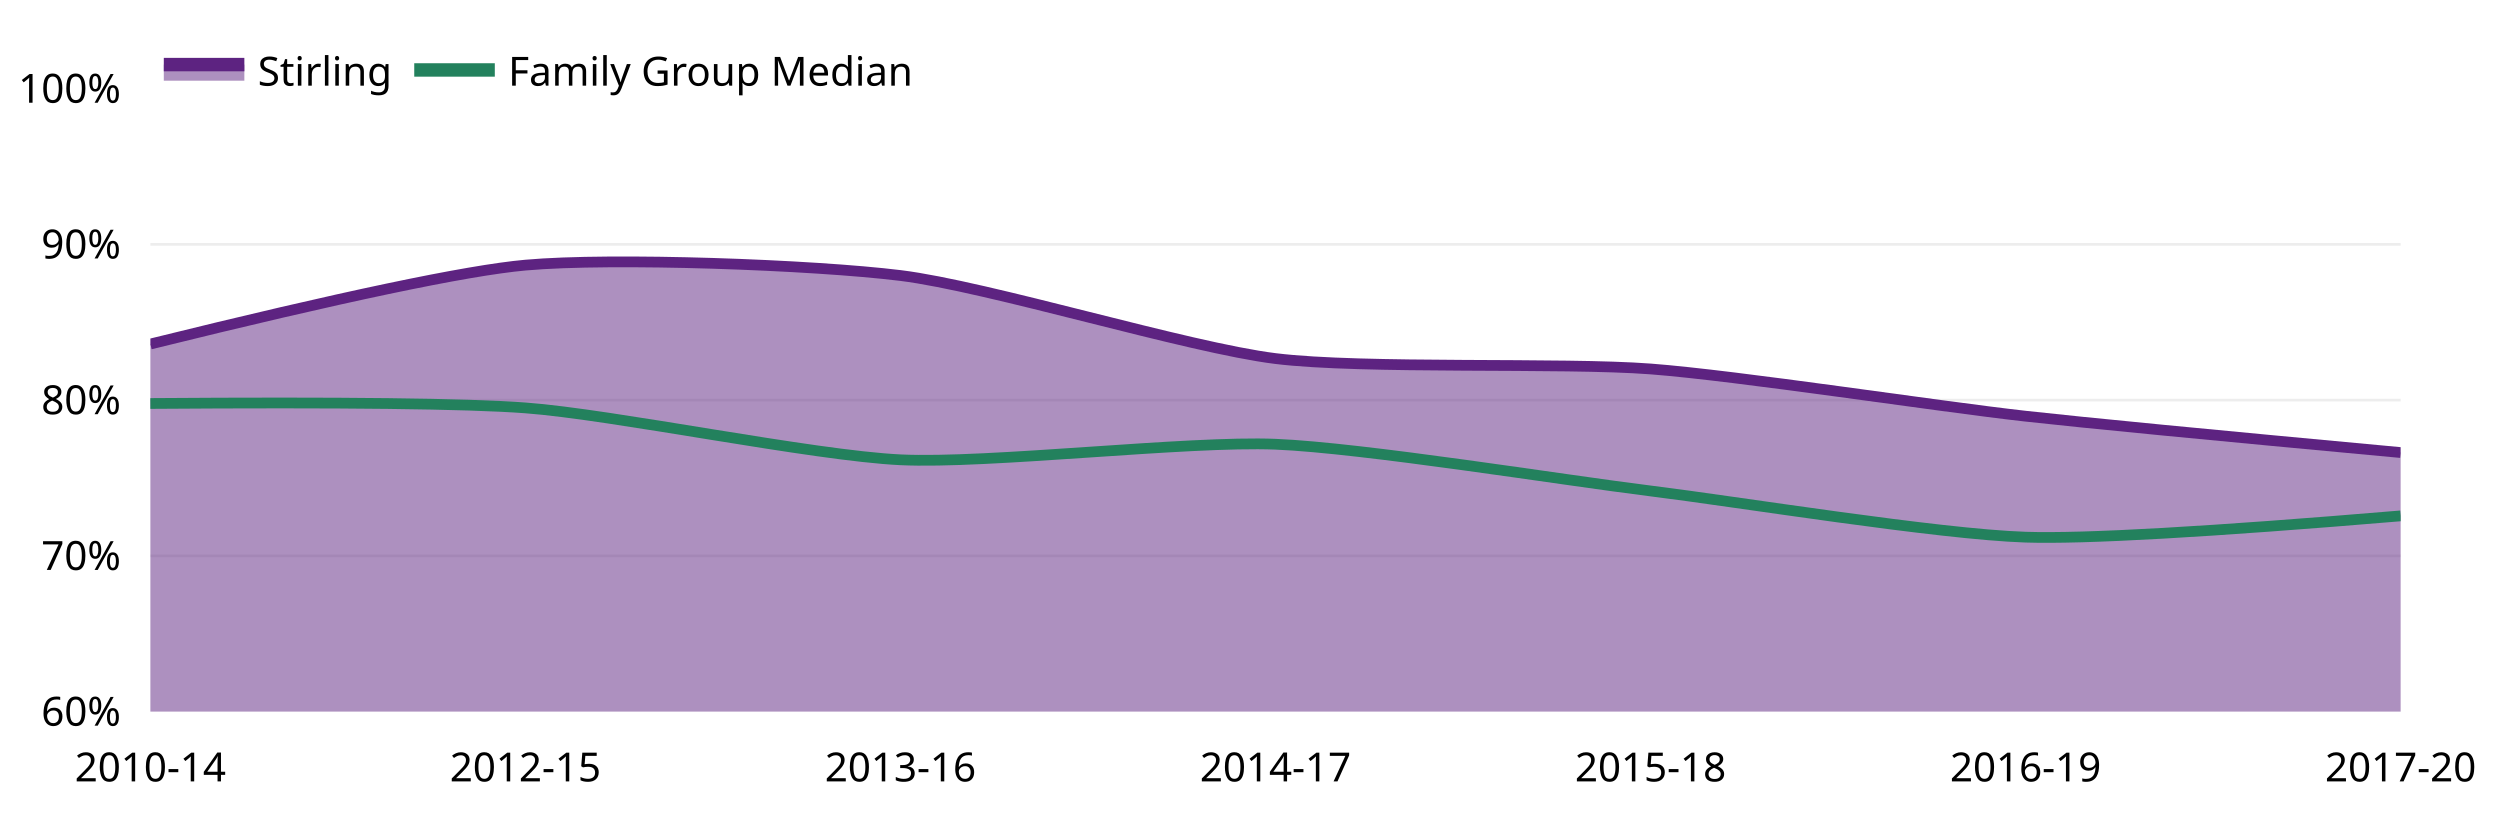
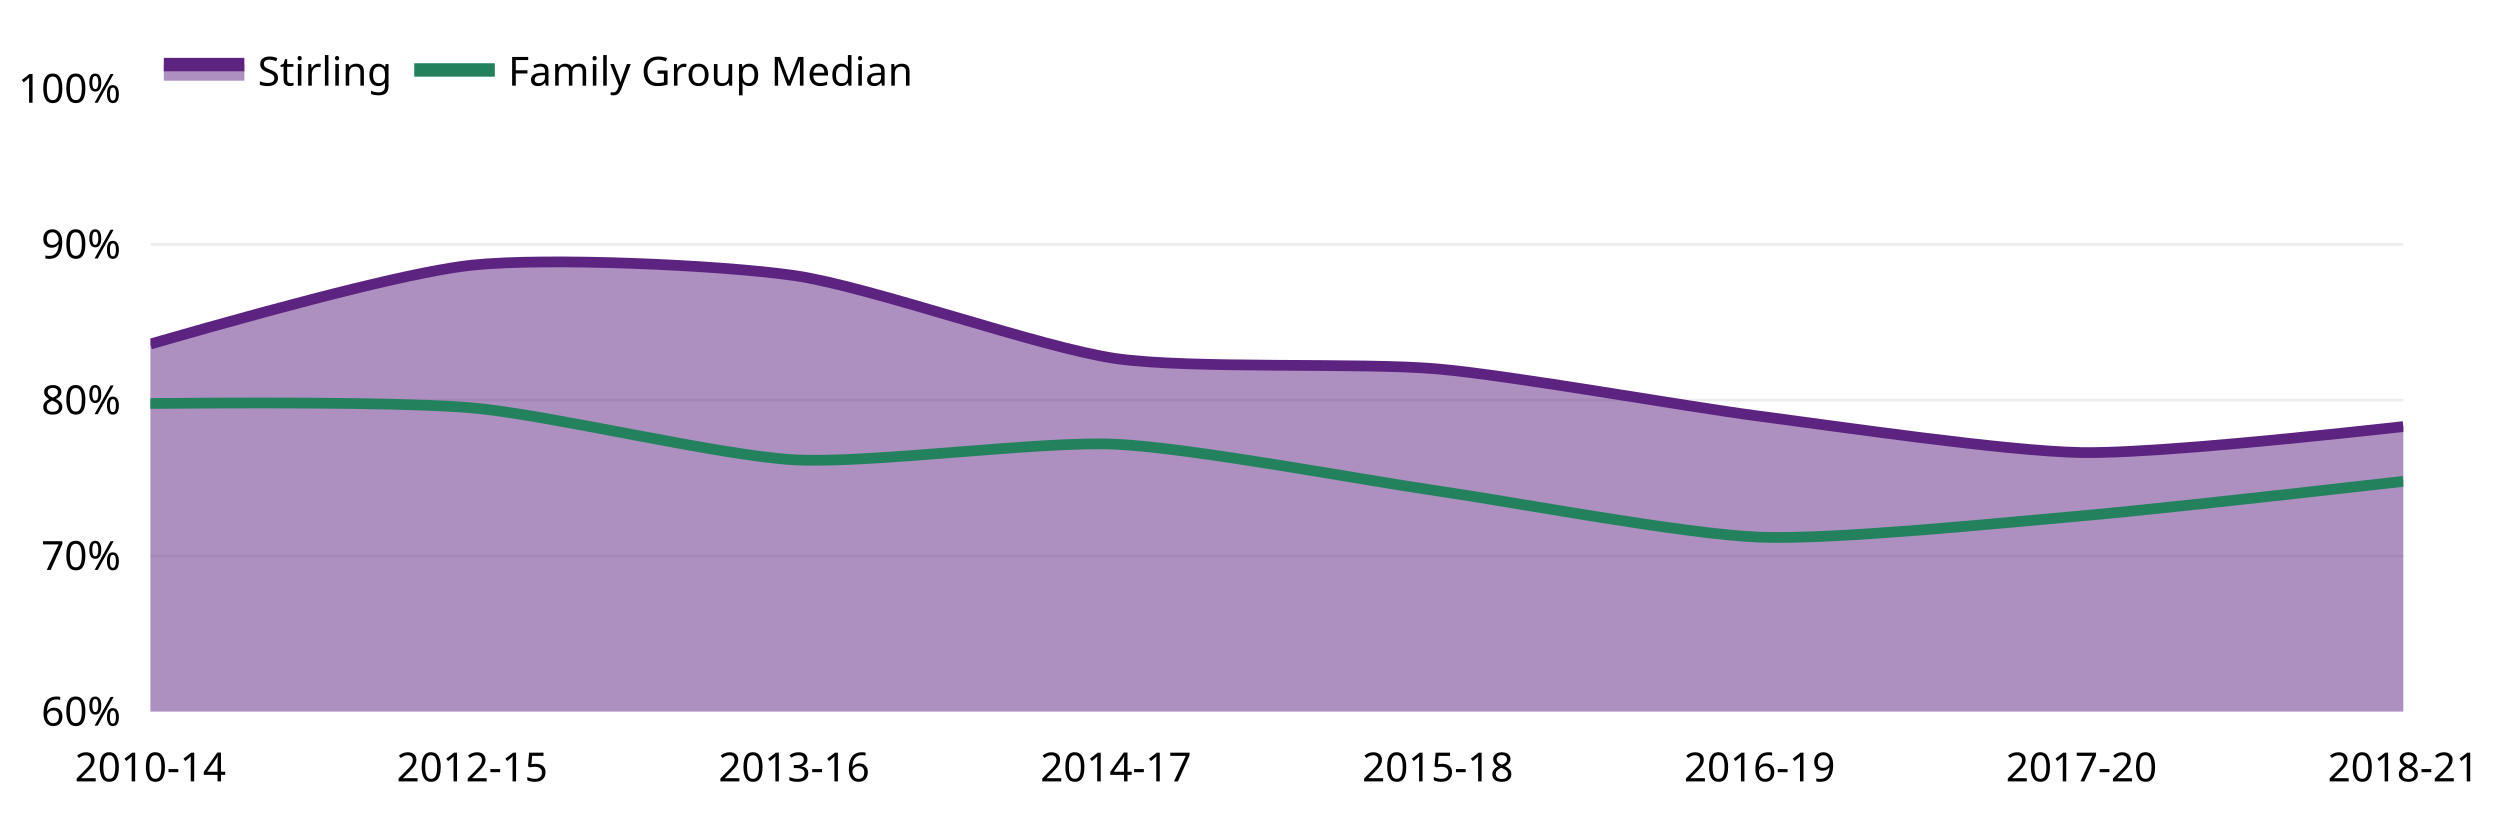
<svg xmlns="http://www.w3.org/2000/svg" class="main-svg" width="931" height="305" style="" viewBox="0 0 931 305">
  <rect x="0" y="0" width="931" height="305" style="fill: rgb(255, 255, 255); fill-opacity: 1;" />
-   <defs id="defs-b7d7cb">
+   <defs id="defs-fa77e1">
    <g class="clips">
-       <clipPath id="clipb7d7cbxyplot" class="plotclip">
-         <rect width="838" height="232" />
+       <clipPath id="clipfa77e1xyplot" class="plotclip">
+         <rect width="839" height="232" />
      </clipPath>
-       <clipPath class="axesclip" id="clipb7d7cbx">
-         <rect x="56" y="0" width="838" height="305" />
+       <clipPath class="axesclip" id="clipfa77e1x">
+         <rect x="56" y="0" width="839" height="305" />
      </clipPath>
-       <clipPath class="axesclip" id="clipb7d7cby">
+       <clipPath class="axesclip" id="clipfa77e1y">
        <rect x="0" y="33" width="931" height="232" />
      </clipPath>
-       <clipPath class="axesclip" id="clipb7d7cbxy">
-         <rect x="56" y="33" width="838" height="232" />
+       <clipPath class="axesclip" id="clipfa77e1xy">
+         <rect x="56" y="33" width="839" height="232" />
      </clipPath>
    </g>
    <g class="gradients" />
    <g class="patterns" />
  </defs>
  <g class="bglayer">
-     <rect class="bg" x="46" y="23" width="858" height="252" style="fill: rgb(0, 0, 0); fill-opacity: 0; stroke-width: 0;" />
+     <rect class="bg" x="46" y="23" width="859" height="252" style="fill: rgb(0, 0, 0); fill-opacity: 0; stroke-width: 0;" />
  </g>
  <g class="layer-below">
    <g class="imagelayer" />
    <g class="shapelayer" />
  </g>
  <g class="cartesianlayer">
    <g class="subplot xy">
      <g class="layer-subplot">
        <g class="shapelayer" />
        <g class="imagelayer" />
      </g>
      <g class="gridlayer">
        <g class="x">
-           <path class="xgrid crisp" transform="translate(195.67,0)" d="M0,33v232" style="stroke: rgb(255, 255, 255); stroke-opacity: 1; stroke-width: 1px;" />
-           <path class="xgrid crisp" transform="translate(335.33,0)" d="M0,33v232" style="stroke: rgb(255, 255, 255); stroke-opacity: 1; stroke-width: 1px;" />
-           <path class="xgrid crisp" transform="translate(475,0)" d="M0,33v232" style="stroke: rgb(255, 255, 255); stroke-opacity: 1; stroke-width: 1px;" />
-           <path class="xgrid crisp" transform="translate(614.67,0)" d="M0,33v232" style="stroke: rgb(255, 255, 255); stroke-opacity: 1; stroke-width: 1px;" />
-           <path class="xgrid crisp" transform="translate(754.33,0)" d="M0,33v232" style="stroke: rgb(255, 255, 255); stroke-opacity: 1; stroke-width: 1px;" />
+           <path class="xgrid crisp" transform="translate(175.86,0)" d="M0,33v232" style="stroke: rgb(255, 255, 255); stroke-opacity: 1; stroke-width: 1px;" />
+           <path class="xgrid crisp" transform="translate(295.71,0)" d="M0,33v232" style="stroke: rgb(255, 255, 255); stroke-opacity: 1; stroke-width: 1px;" />
+           <path class="xgrid crisp" transform="translate(415.57,0)" d="M0,33v232" style="stroke: rgb(255, 255, 255); stroke-opacity: 1; stroke-width: 1px;" />
+           <path class="xgrid crisp" transform="translate(535.43,0)" d="M0,33v232" style="stroke: rgb(255, 255, 255); stroke-opacity: 1; stroke-width: 1px;" />
+           <path class="xgrid crisp" transform="translate(655.29,0)" d="M0,33v232" style="stroke: rgb(255, 255, 255); stroke-opacity: 1; stroke-width: 1px;" />
+           <path class="xgrid crisp" transform="translate(775.14,0)" d="M0,33v232" style="stroke: rgb(255, 255, 255); stroke-opacity: 1; stroke-width: 1px;" />
        </g>
        <g class="y">
-           <path class="ygrid crisp" transform="translate(0,207)" d="M56,0h838" style="stroke: rgb(237, 237, 237); stroke-opacity: 1; stroke-width: 1px;" />
-           <path class="ygrid crisp" transform="translate(0,149)" d="M56,0h838" style="stroke: rgb(237, 237, 237); stroke-opacity: 1; stroke-width: 1px;" />
-           <path class="ygrid crisp" transform="translate(0,91)" d="M56,0h838" style="stroke: rgb(237, 237, 237); stroke-opacity: 1; stroke-width: 1px;" />
+           <path class="ygrid crisp" transform="translate(0,207)" d="M56,0h839" style="stroke: rgb(237, 237, 237); stroke-opacity: 1; stroke-width: 1px;" />
+           <path class="ygrid crisp" transform="translate(0,149)" d="M56,0h839" style="stroke: rgb(237, 237, 237); stroke-opacity: 1; stroke-width: 1px;" />
+           <path class="ygrid crisp" transform="translate(0,91)" d="M56,0h839" style="stroke: rgb(237, 237, 237); stroke-opacity: 1; stroke-width: 1px;" />
        </g>
      </g>
      <g class="zerolinelayer" />
      <path class="xlines-below" />
      <path class="ylines-below" />
      <g class="overlines-below" />
      <g class="xaxislayer-below" />
      <g class="yaxislayer-below" />
      <g class="overaxes-below" />
-       <g class="plot" transform="translate(56,33)" clip-path="url(#clipb7d7cbxyplot)">
+       <g class="plot" transform="translate(56,33)" clip-path="url(#clipfa77e1xyplot)">
        <g class="scatterlayer mlayer">
-           <g class="trace scatter trace06cb13" style="stroke-miterlimit: 2;">
+           <g class="trace scatter traceb6b39d" style="stroke-miterlimit: 2;">
            <g class="fills">
              <g>
-                 <path class="js-fill" d="M838,580L0,580L0,95.12Q106.91,68.68 139.67,65.73C172.09,62.81 246.93,65.6 279.33,69.6C312.11,73.65 386.22,96.48 419,100.53C451.4,104.53 526.14,101.91 558.67,104.4C591.32,106.9 665.72,118.36 698.33,121.99Q730.89,125.62 838,135.53" style="fill: rgb(93, 35, 129); fill-opacity: 0.5; stroke-width: 0;" />
+                 <path class="js-fill" d="M839,580L0,580L0,95.12Q91.69,68.67 119.86,65.73C147.63,62.83 211.96,65.62 239.71,69.6C267.9,73.64 331.38,96.49 359.57,100.53C387.32,104.51 451.53,101.91 479.43,104.4C507.47,106.9 571.29,118.36 599.29,121.99C627.23,125.62 691.15,135.08 719.14,135.53Q747.09,135.98 839,125.86" style="fill: rgb(93, 35, 129); fill-opacity: 0.5; stroke-width: 0;" />
              </g>
            </g>
            <g class="errorbars" />
            <g class="lines">
-               <path class="js-line" d="M0,95.12Q106.91,68.68 139.67,65.73C172.09,62.81 246.93,65.6 279.33,69.6C312.11,73.65 386.22,96.48 419,100.53C451.4,104.53 526.14,101.91 558.67,104.4C591.32,106.9 665.72,118.36 698.33,121.99Q730.89,125.62 838,135.53" style="vector-effect: non-scaling-stroke; fill: none; stroke: rgb(93, 35, 129); stroke-opacity: 1; stroke-width: 4px; opacity: 1;" />
+               <path class="js-line" d="M0,95.12Q91.69,68.67 119.86,65.73C147.63,62.83 211.96,65.62 239.71,69.6C267.9,73.64 331.38,96.49 359.57,100.53C387.32,104.51 451.53,101.91 479.43,104.4C507.47,106.9 571.29,118.36 599.29,121.99C627.23,125.62 691.15,135.08 719.14,135.53Q747.09,135.98 839,125.86" style="vector-effect: non-scaling-stroke; fill: none; stroke: rgb(93, 35, 129); stroke-opacity: 1; stroke-width: 4px; opacity: 1;" />
            </g>
            <g class="points" />
            <g class="text" />
          </g>
-           <g class="trace scatter trace522de8" style="stroke-miterlimit: 2; opacity: 1;">
+           <g class="trace scatter trace86f98b" style="stroke-miterlimit: 2; opacity: 1;">
            <g class="fills" />
            <g class="errorbars" />
            <g class="lines">
-               <path class="js-line" d="M0,117.26Q107.16,116.47 139.67,118.9C172.34,121.34 246.67,136.66 279.33,138.23C311.85,139.79 386.47,131.09 419,132.43C451.65,133.78 526.08,145.79 558.67,149.83C591.26,153.87 665.69,165.96 698.33,167.04Q730.87,168.11 838,159.11" style="vector-effect: non-scaling-stroke; fill: none; stroke: rgb(35, 129, 93); stroke-opacity: 1; stroke-width: 4px; opacity: 1;" />
+               <path class="js-line" d="M0,117.26Q91.98,116.47 119.86,118.9C147.92,121.34 211.66,136.66 239.71,138.23C267.6,139.79 331.67,131.09 359.57,132.43C387.6,133.77 451.46,145.79 479.43,149.83C507.4,153.87 571.27,165.97 599.29,167.04C627.2,168.11 691.2,161.53 719.14,159.11Q747.13,156.68 839,146.26" style="vector-effect: non-scaling-stroke; fill: none; stroke: rgb(35, 129, 93); stroke-opacity: 1; stroke-width: 4px; opacity: 1;" />
            </g>
            <g class="points" />
            <g class="text" />
          </g>
        </g>
      </g>
      <g class="overplot" />
      <path class="xlines-above crisp" d="M0,0" style="fill: none;" />
      <path class="ylines-above crisp" d="M0,0" style="fill: none;" />
      <g class="overlines-above" />
      <g class="xaxislayer-above">
        <g class="xtick">
          <text text-anchor="middle" x="0" y="291" transform="translate(56,0)" style="font-family: 'Segoe UI Semibold'; font-size: 15px; fill: rgb(0, 0, 0); fill-opacity: 1; white-space: pre; opacity: 1;">2010-14</text>
        </g>
        <g class="xtick">
-           <text text-anchor="middle" x="0" y="291" transform="translate(195.67,0)" style="font-family: 'Segoe UI Semibold'; font-size: 15px; fill: rgb(0, 0, 0); fill-opacity: 1; white-space: pre; opacity: 1;">2012-15</text>
+           <text text-anchor="middle" x="0" y="291" transform="translate(175.86,0)" style="font-family: 'Segoe UI Semibold'; font-size: 15px; fill: rgb(0, 0, 0); fill-opacity: 1; white-space: pre; opacity: 1;">2012-15</text>
        </g>
        <g class="xtick">
-           <text text-anchor="middle" x="0" y="291" transform="translate(335.33,0)" style="font-family: 'Segoe UI Semibold'; font-size: 15px; fill: rgb(0, 0, 0); fill-opacity: 1; white-space: pre; opacity: 1;">2013-16</text>
+           <text text-anchor="middle" x="0" y="291" transform="translate(295.71,0)" style="font-family: 'Segoe UI Semibold'; font-size: 15px; fill: rgb(0, 0, 0); fill-opacity: 1; white-space: pre; opacity: 1;">2013-16</text>
        </g>
        <g class="xtick">
-           <text text-anchor="middle" x="0" y="291" transform="translate(475,0)" style="font-family: 'Segoe UI Semibold'; font-size: 15px; fill: rgb(0, 0, 0); fill-opacity: 1; white-space: pre; opacity: 1;">2014-17</text>
+           <text text-anchor="middle" x="0" y="291" transform="translate(415.57,0)" style="font-family: 'Segoe UI Semibold'; font-size: 15px; fill: rgb(0, 0, 0); fill-opacity: 1; white-space: pre; opacity: 1;">2014-17</text>
        </g>
        <g class="xtick">
-           <text text-anchor="middle" x="0" y="291" transform="translate(614.67,0)" style="font-family: 'Segoe UI Semibold'; font-size: 15px; fill: rgb(0, 0, 0); fill-opacity: 1; white-space: pre; opacity: 1;">2015-18</text>
+           <text text-anchor="middle" x="0" y="291" transform="translate(535.43,0)" style="font-family: 'Segoe UI Semibold'; font-size: 15px; fill: rgb(0, 0, 0); fill-opacity: 1; white-space: pre; opacity: 1;">2015-18</text>
        </g>
        <g class="xtick">
-           <text text-anchor="middle" x="0" y="291" transform="translate(754.33,0)" style="font-family: 'Segoe UI Semibold'; font-size: 15px; fill: rgb(0, 0, 0); fill-opacity: 1; white-space: pre; opacity: 1;">2016-19</text>
+           <text text-anchor="middle" x="0" y="291" transform="translate(655.29,0)" style="font-family: 'Segoe UI Semibold'; font-size: 15px; fill: rgb(0, 0, 0); fill-opacity: 1; white-space: pre; opacity: 1;">2016-19</text>
        </g>
        <g class="xtick">
-           <text text-anchor="middle" x="0" y="291" transform="translate(894,0)" style="font-family: 'Segoe UI Semibold'; font-size: 15px; fill: rgb(0, 0, 0); fill-opacity: 1; white-space: pre; opacity: 1;">2017-20</text>
+           <text text-anchor="middle" x="0" y="291" transform="translate(775.14,0)" style="font-family: 'Segoe UI Semibold'; font-size: 15px; fill: rgb(0, 0, 0); fill-opacity: 1; white-space: pre; opacity: 1;">2017-20</text>
+         </g>
+         <g class="xtick">
+           <text text-anchor="middle" x="0" y="291" transform="translate(895,0)" style="font-family: 'Segoe UI Semibold'; font-size: 15px; fill: rgb(0, 0, 0); fill-opacity: 1; white-space: pre; opacity: 1;">2018-21</text>
        </g>
      </g>
      <g class="yaxislayer-above">
        <g class="ytick">
          <text text-anchor="end" x="45" y="5.25" transform="translate(0,265)" style="font-family: 'Segoe UI Semibold'; font-size: 15px; fill: rgb(0, 0, 0); fill-opacity: 1; white-space: pre; opacity: 1;">60%</text>
        </g>
        <g class="ytick">
          <text text-anchor="end" x="45" y="5.25" style="font-family: 'Segoe UI Semibold'; font-size: 15px; fill: rgb(0, 0, 0); fill-opacity: 1; white-space: pre; opacity: 1;" transform="translate(0,207)">70%</text>
        </g>
        <g class="ytick">
          <text text-anchor="end" x="45" y="5.25" style="font-family: 'Segoe UI Semibold'; font-size: 15px; fill: rgb(0, 0, 0); fill-opacity: 1; white-space: pre; opacity: 1;" transform="translate(0,149)">80%</text>
        </g>
        <g class="ytick">
          <text text-anchor="end" x="45" y="5.25" style="font-family: 'Segoe UI Semibold'; font-size: 15px; fill: rgb(0, 0, 0); fill-opacity: 1; white-space: pre; opacity: 1;" transform="translate(0,91)">90%</text>
        </g>
        <g class="ytick">
          <text text-anchor="end" x="45" y="5.25" style="font-family: 'Segoe UI Semibold'; font-size: 15px; fill: rgb(0, 0, 0); fill-opacity: 1; white-space: pre; opacity: 1;" transform="translate(0,33)">100%</text>
        </g>
      </g>
      <g class="overaxes-above" />
    </g>
  </g>
  <g class="polarlayer" />
  <g class="smithlayer" />
  <g class="ternarylayer" />
  <g class="geolayer" />
  <g class="funnelarealayer" />
  <g class="pielayer" />
  <g class="iciclelayer" />
  <g class="treemaplayer" />
  <g class="sunburstlayer" />
  <g class="glimages" />
-   <defs id="topdefs-b7d7cb">
+   <defs id="topdefs-fa77e1">
    <g class="clips" />
-     <clipPath id="legendb7d7cb">
+     <clipPath id="legendfa77e1">
      <rect width="285" height="33" x="0" y="0" />
    </clipPath>
  </defs>
  <g class="layer-above">
    <g class="imagelayer" />
    <g class="shapelayer" />
  </g>
  <g class="infolayer">
    <g class="legend" pointer-events="all" transform="translate(56,9.8)">
      <rect class="bg" shape-rendering="crispEdges" width="285" height="33" x="0" y="0" style="stroke: rgb(68, 68, 68); stroke-opacity: 1; fill: rgb(0, 0, 0); fill-opacity: 0; stroke-width: 0px;" />
-       <g class="scrollbox" transform="" clip-path="url(#legendb7d7cb)">
+       <g class="scrollbox" transform="" clip-path="url(#legendfa77e1)">
        <g class="groups">
          <g class="traces" transform="translate(0,16.25)" style="opacity: 1;">
            <text class="legendtext" text-anchor="start" x="40" y="5.85" style="font-family: 'Segoe UI Semibold'; font-size: 15px; fill: rgb(0, 0, 0); fill-opacity: 1; white-space: pre;">Stirling</text>
            <g class="layers">
              <g class="legendfill">
                <path class="js-fill" d="M5,-2h30v6h-30z" style="stroke-width: 0; fill: rgb(93, 35, 129); fill-opacity: 0.5;" />
              </g>
              <g class="legendlines">
                <path class="js-line" d="M5,-2h30" style="fill: none; stroke: rgb(93, 35, 129); stroke-opacity: 1; stroke-width: 5px;" />
              </g>
              <g class="legendsymbols">
                <g class="legendpoints" />
              </g>
            </g>
            <rect class="legendtoggle" x="0" y="-11.25" width="90.766" height="22.5" style="fill: rgb(0, 0, 0); fill-opacity: 0;" />
          </g>
          <g class="traces" transform="translate(93.26562,16.25)" style="opacity: 1;">
            <text class="legendtext" text-anchor="start" x="40" y="5.85" style="font-family: 'Segoe UI Semibold'; font-size: 15px; fill: rgb(0, 0, 0); fill-opacity: 1; white-space: pre;">Family Group Median</text>
            <g class="layers" style="opacity: 1;">
              <g class="legendfill" />
              <g class="legendlines">
                <path class="js-line" d="M5,0h30" style="fill: none; stroke: rgb(35, 129, 93); stroke-opacity: 1; stroke-width: 5px;" />
              </g>
              <g class="legendsymbols">
                <g class="legendpoints" />
              </g>
            </g>
            <rect class="legendtoggle" x="0" y="-11.25" width="188.609" height="22.5" style="fill: rgb(0, 0, 0); fill-opacity: 0;" />
          </g>
        </g>
      </g>
      <rect class="scrollbar" rx="20" ry="3" width="0" height="0" x="0" y="0" style="fill: rgb(128, 139, 164); fill-opacity: 1;" />
    </g>
    <g class="g-gtitle" />
    <g class="g-xtitle" />
    <g class="g-ytitle" />
  </g>
</svg>
